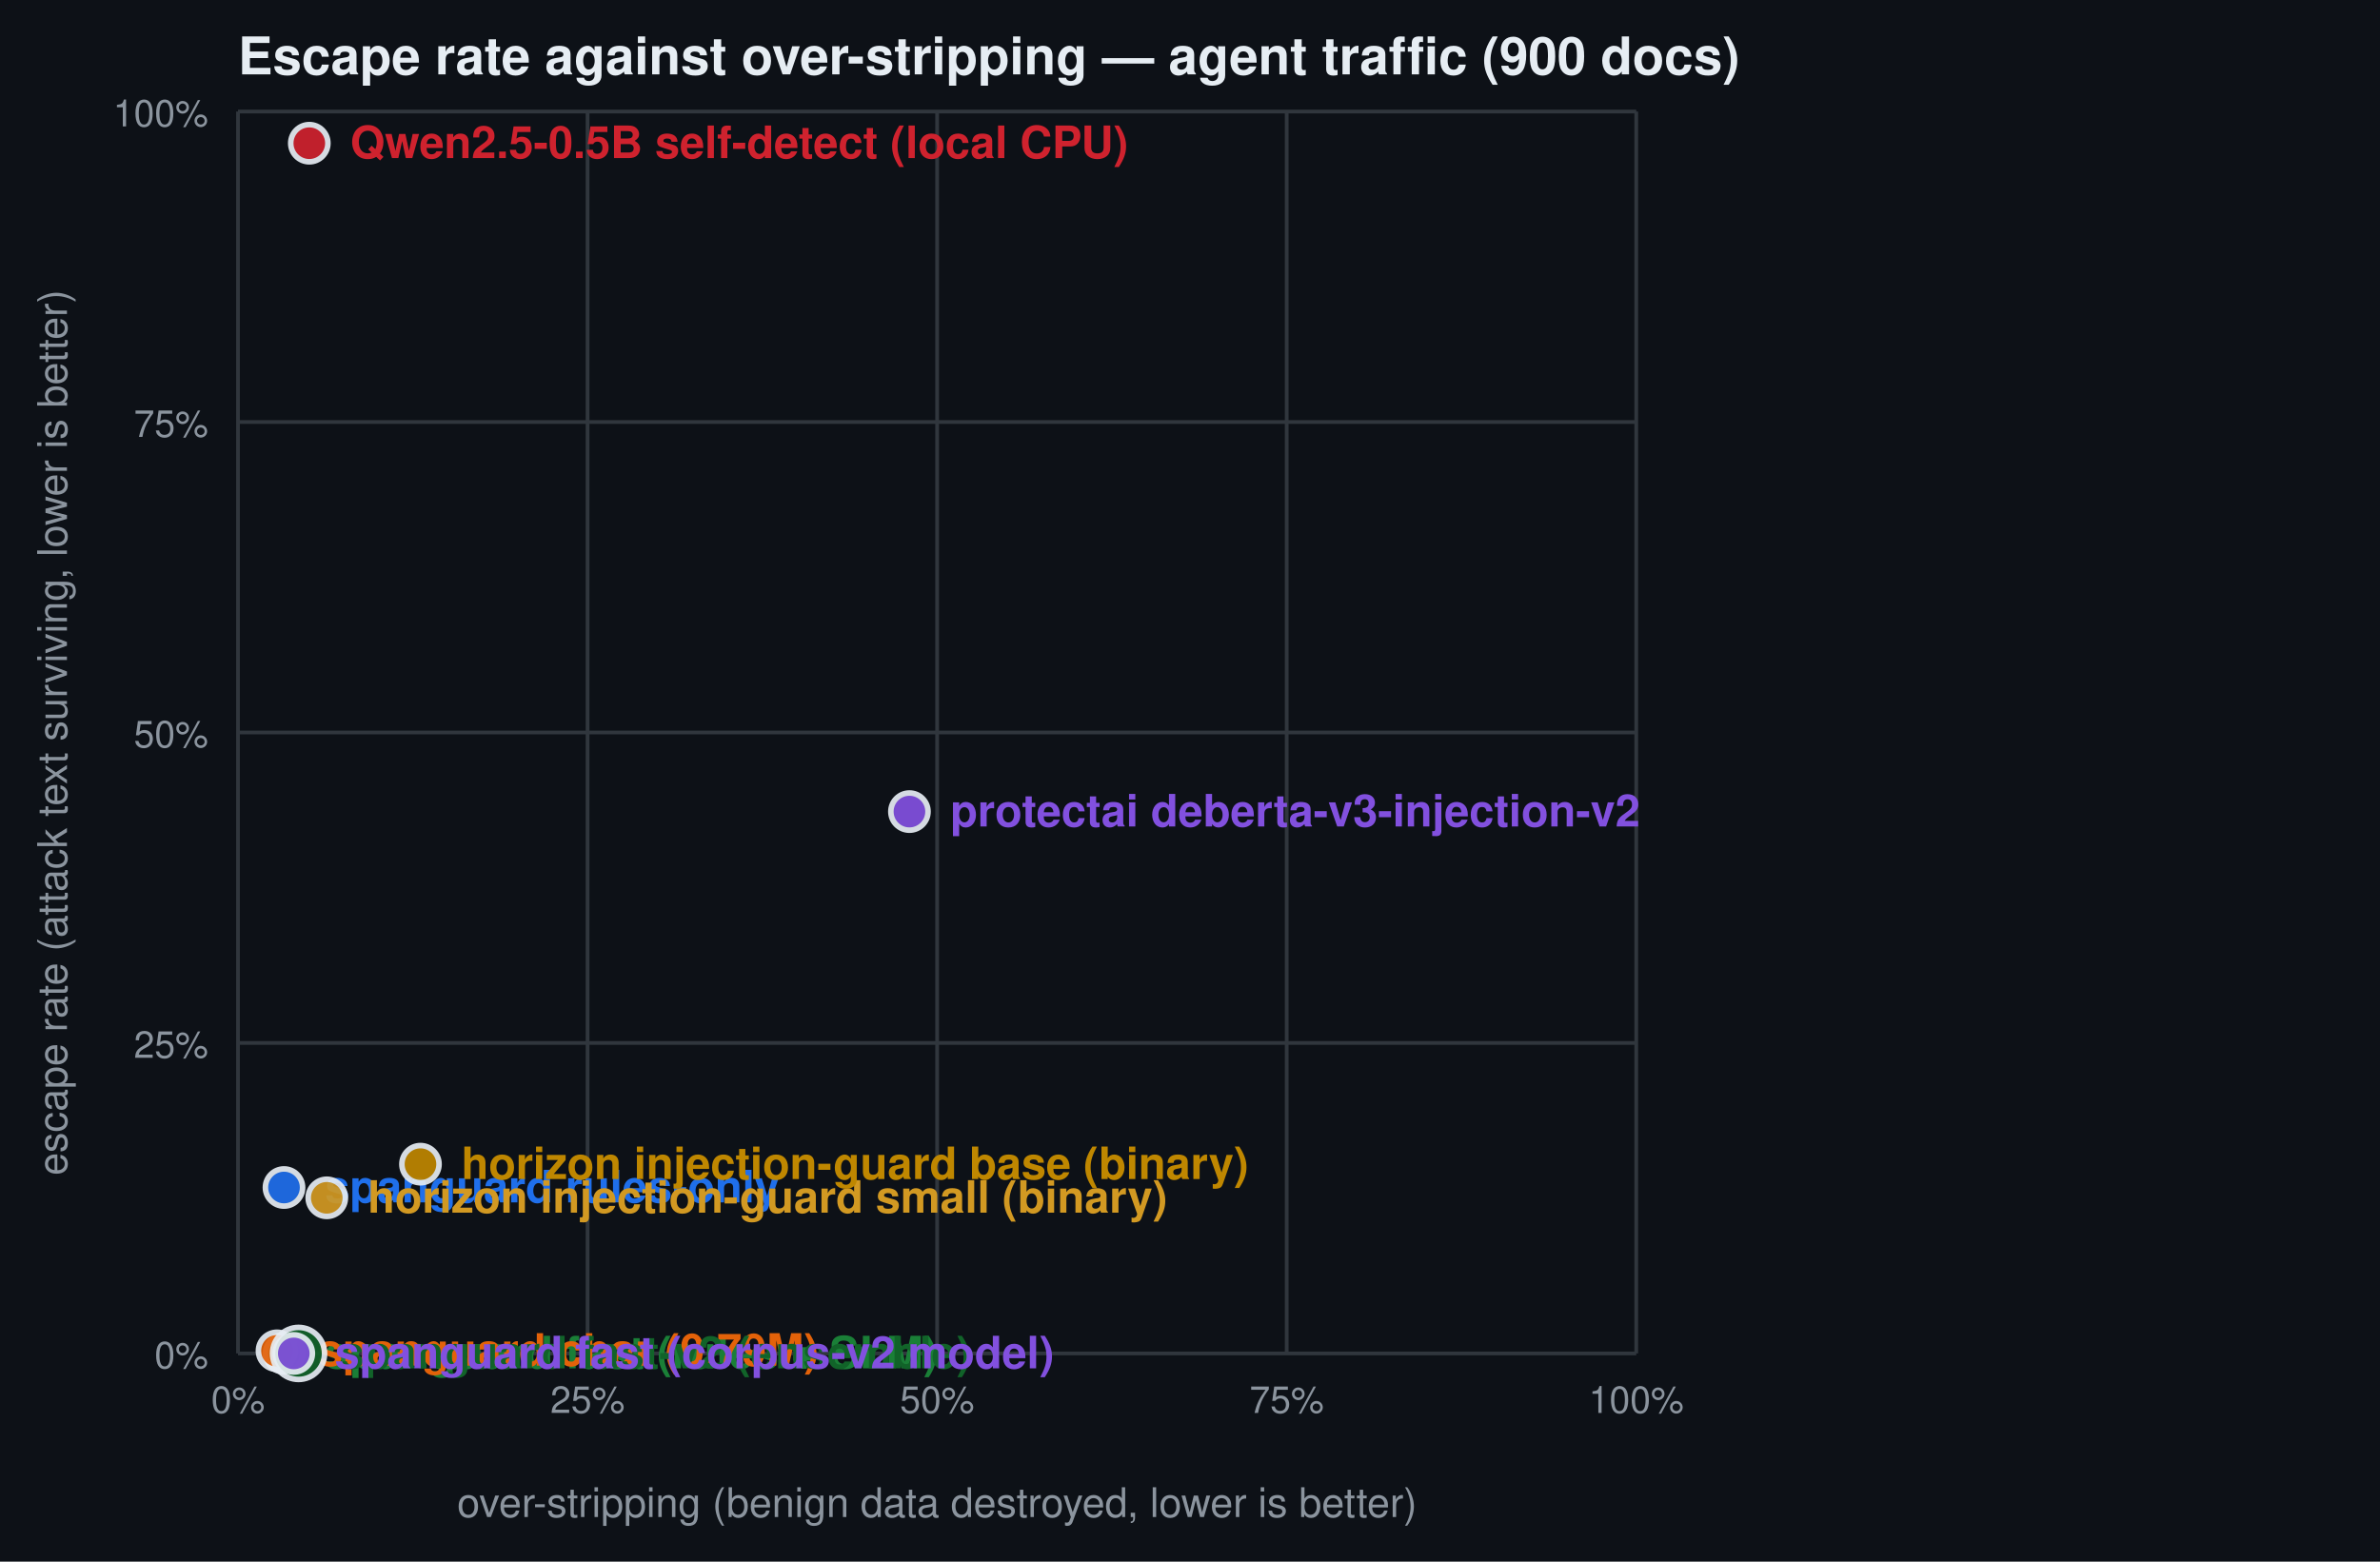
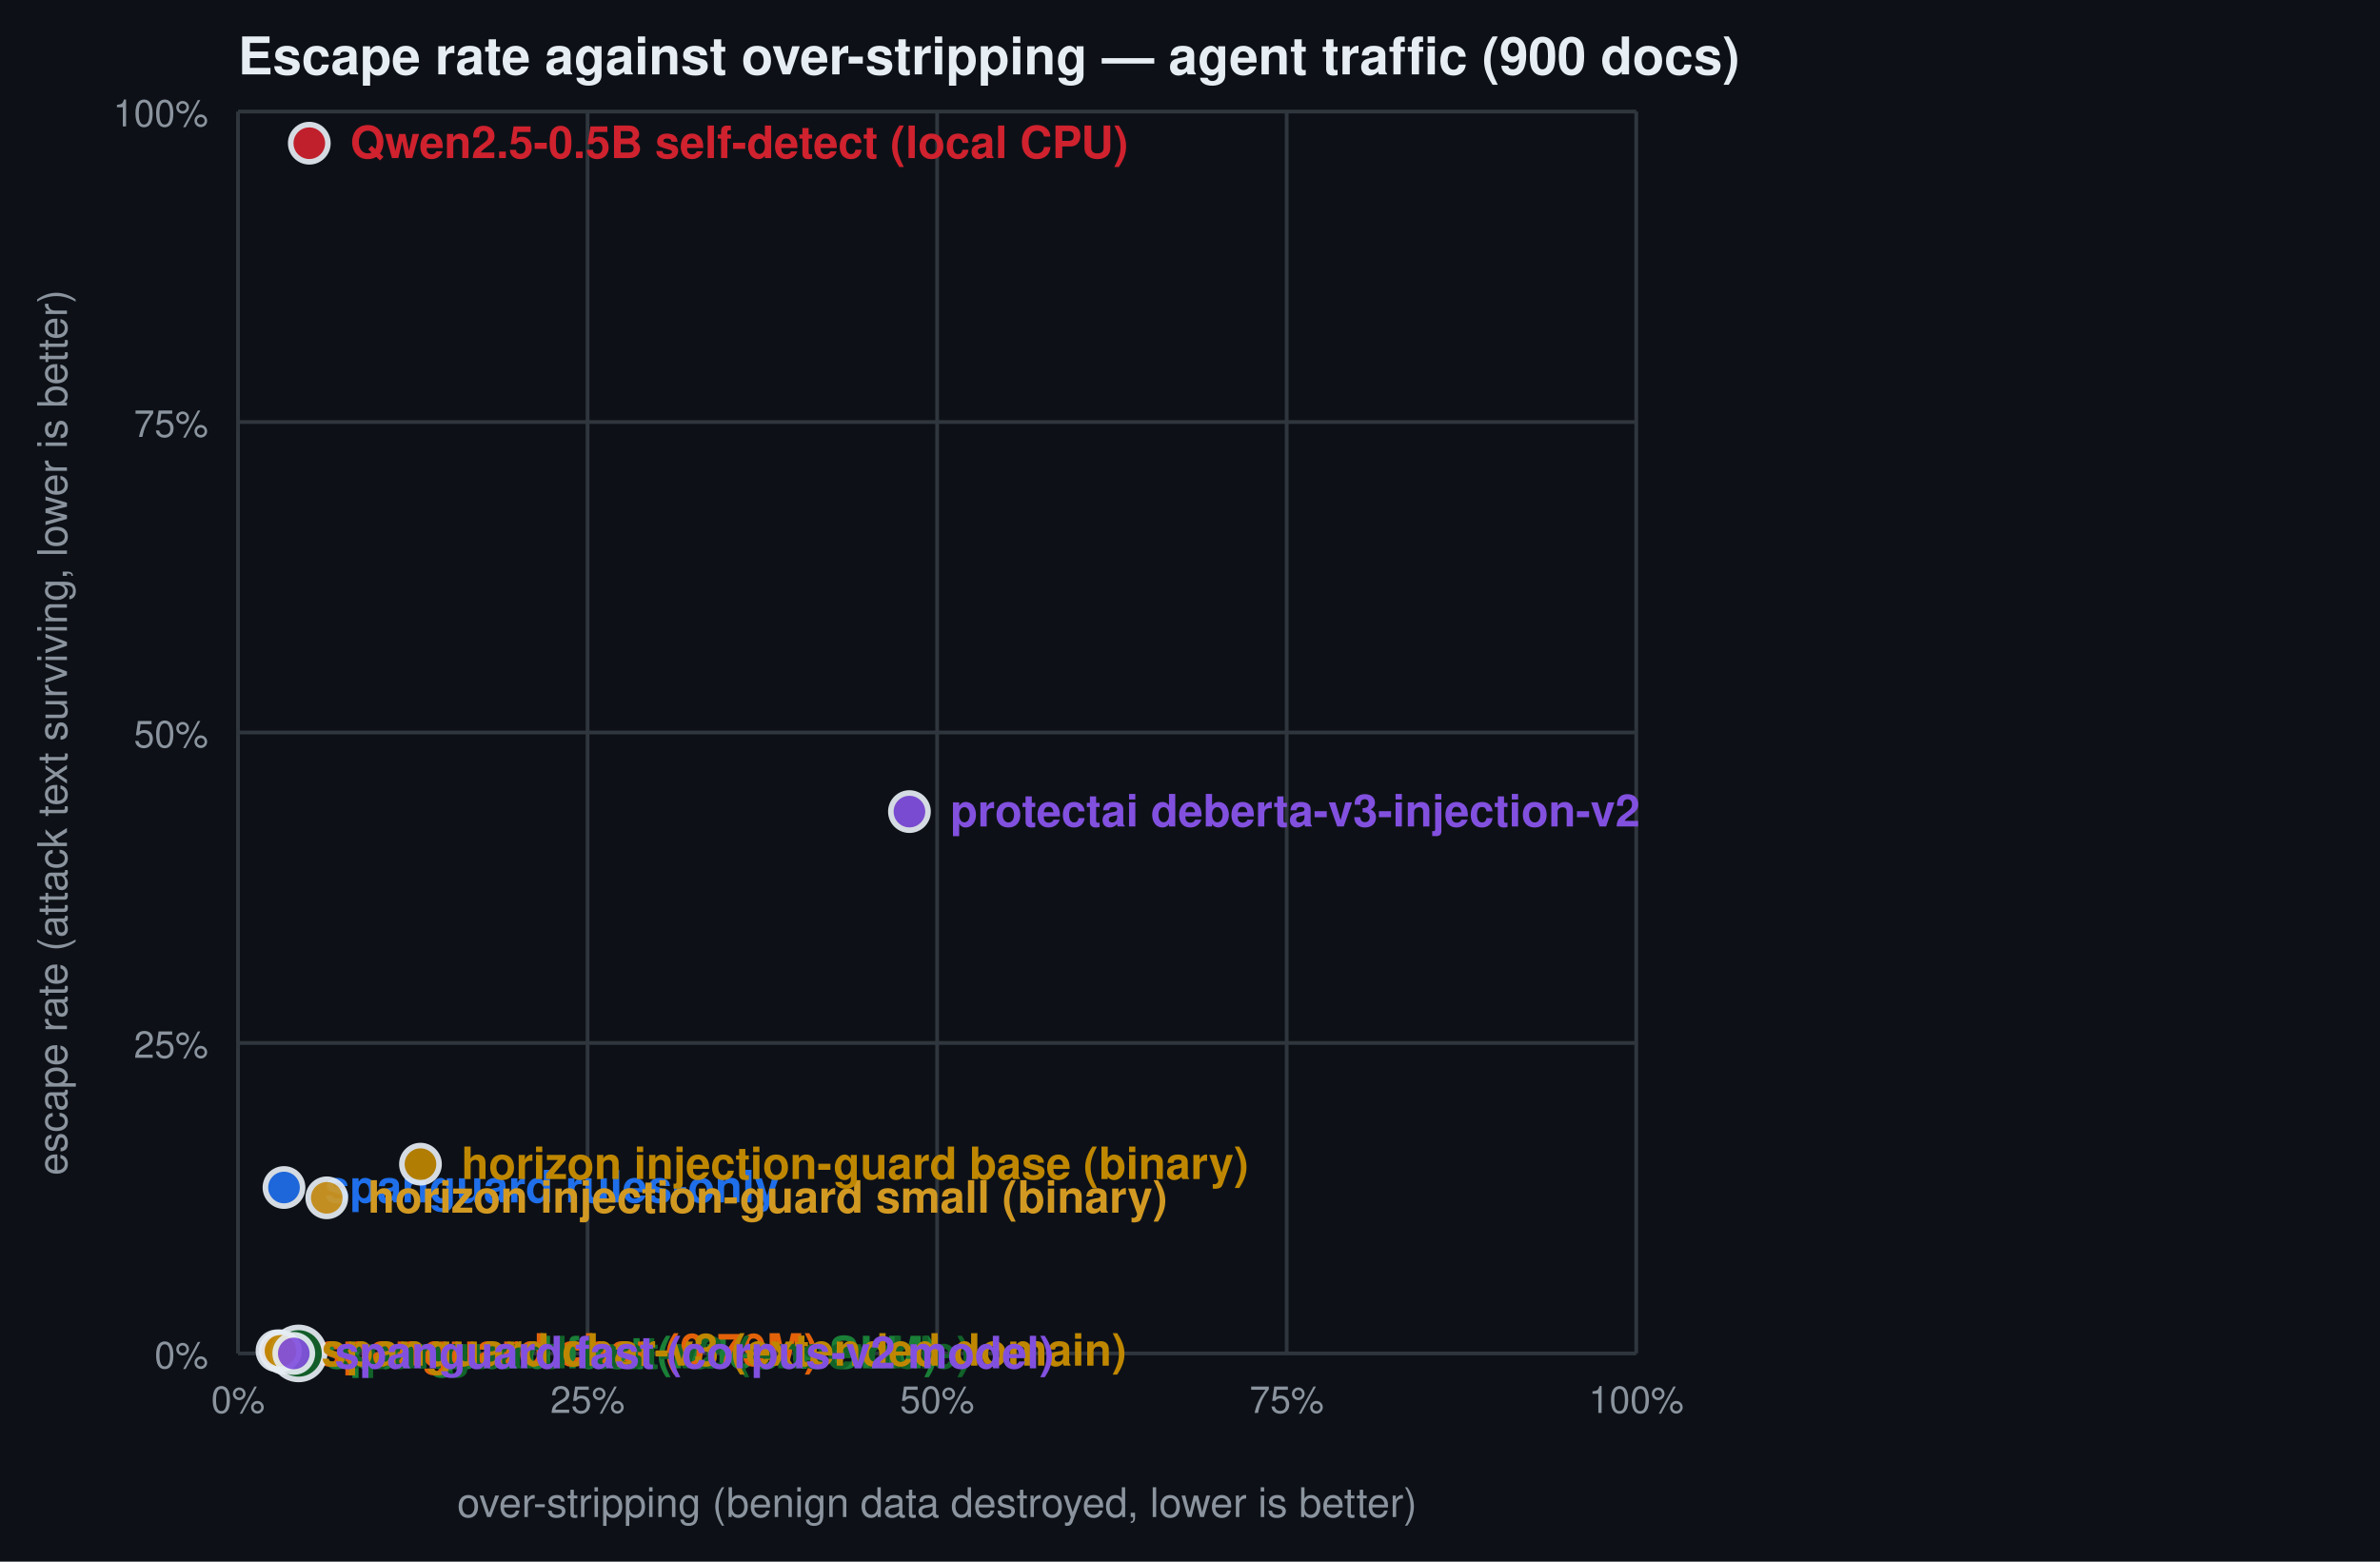
<svg xmlns="http://www.w3.org/2000/svg" width="640" height="420" viewBox="0 0 640 420" font-family="ui-sans-serif,system-ui,'Segoe UI',Helvetica,Arial,sans-serif">
  <rect width="640" height="420" fill="#0d1117" />
  <text x="64" y="20" font-size="14" fill="#e6edf3" text-anchor="start" font-weight="600" font-family="ui-sans-serif,system-ui,'Segoe UI',Helvetica,Arial,sans-serif" opacity="1.0">Escape rate against over-stripping — agent traffic (900 docs)</text>
  <text x="252.0" y="408" font-size="11" fill="#8b949e" text-anchor="middle" font-weight="normal" font-family="ui-sans-serif,system-ui,'Segoe UI',Helvetica,Arial,sans-serif" opacity="1.0">over-stripping (benign data destroyed, lower is better)</text>
  <g transform="rotate(-90 18 197.0)">
    <text x="18" y="197.0" font-size="11" fill="#8b949e" text-anchor="middle" font-weight="normal" font-family="ui-sans-serif,system-ui,'Segoe UI',Helvetica,Arial,sans-serif" opacity="1.0">escape rate (attack text surviving, lower is better)</text>
  </g>
  <line x1="64.0" y1="30" x2="64.0" y2="364" stroke="#30363d" stroke-width="1" />
  <text x="64.0" y="380" font-size="10" fill="#8b949e" text-anchor="middle" font-weight="normal" font-family="ui-sans-serif,system-ui,'Segoe UI',Helvetica,Arial,sans-serif" opacity="1.0">0%</text>
  <line x1="64" y1="30.0" x2="440" y2="30.0" stroke="#30363d" stroke-width="1" />
  <text x="56" y="34.0" font-size="10" fill="#8b949e" text-anchor="end" font-weight="normal" font-family="ui-sans-serif,system-ui,'Segoe UI',Helvetica,Arial,sans-serif" opacity="1.0">100%</text>
  <line x1="158.0" y1="30" x2="158.0" y2="364" stroke="#30363d" stroke-width="1" />
  <text x="158.0" y="380" font-size="10" fill="#8b949e" text-anchor="middle" font-weight="normal" font-family="ui-sans-serif,system-ui,'Segoe UI',Helvetica,Arial,sans-serif" opacity="1.0">25%</text>
  <line x1="64" y1="113.5" x2="440" y2="113.5" stroke="#30363d" stroke-width="1" />
  <text x="56" y="117.5" font-size="10" fill="#8b949e" text-anchor="end" font-weight="normal" font-family="ui-sans-serif,system-ui,'Segoe UI',Helvetica,Arial,sans-serif" opacity="1.0">75%</text>
  <line x1="252.0" y1="30" x2="252.0" y2="364" stroke="#30363d" stroke-width="1" />
  <text x="252.0" y="380" font-size="10" fill="#8b949e" text-anchor="middle" font-weight="normal" font-family="ui-sans-serif,system-ui,'Segoe UI',Helvetica,Arial,sans-serif" opacity="1.0">50%</text>
  <line x1="64" y1="197.0" x2="440" y2="197.0" stroke="#30363d" stroke-width="1" />
  <text x="56" y="201.0" font-size="10" fill="#8b949e" text-anchor="end" font-weight="normal" font-family="ui-sans-serif,system-ui,'Segoe UI',Helvetica,Arial,sans-serif" opacity="1.0">50%</text>
  <line x1="346.0" y1="30" x2="346.0" y2="364" stroke="#30363d" stroke-width="1" />
  <text x="346.0" y="380" font-size="10" fill="#8b949e" text-anchor="middle" font-weight="normal" font-family="ui-sans-serif,system-ui,'Segoe UI',Helvetica,Arial,sans-serif" opacity="1.0">75%</text>
  <line x1="64" y1="280.5" x2="440" y2="280.5" stroke="#30363d" stroke-width="1" />
  <text x="56" y="284.5" font-size="10" fill="#8b949e" text-anchor="end" font-weight="normal" font-family="ui-sans-serif,system-ui,'Segoe UI',Helvetica,Arial,sans-serif" opacity="1.0">25%</text>
  <line x1="440.0" y1="30" x2="440.0" y2="364" stroke="#30363d" stroke-width="1" />
  <text x="440.0" y="380" font-size="10" fill="#8b949e" text-anchor="middle" font-weight="normal" font-family="ui-sans-serif,system-ui,'Segoe UI',Helvetica,Arial,sans-serif" opacity="1.0">100%</text>
  <line x1="64" y1="364.0" x2="440" y2="364.0" stroke="#30363d" stroke-width="1" />
  <text x="56" y="368.0" font-size="10" fill="#8b949e" text-anchor="end" font-weight="normal" font-family="ui-sans-serif,system-ui,'Segoe UI',Helvetica,Arial,sans-serif" opacity="1.0">0%</text>
  <circle cx="76.37" cy="364.0" r="5" fill="#1a7f37" stroke="#e6edf3" stroke-width="1.5" opacity="0.92" />
  <text x="87.37" y="368.0" font-size="12" fill="#1a7f37" text-anchor="start" font-weight="600" font-family="ui-sans-serif,system-ui,'Segoe UI',Helvetica,Arial,sans-serif" opacity="1.0">spanguard fast (rules + SLM)</text>
  <circle cx="74.49" cy="363.299" r="5" fill="#e36209" stroke="#e6edf3" stroke-width="1.5" opacity="0.92" />
  <text x="85.49" y="367.299" font-size="12" fill="#e36209" text-anchor="start" font-weight="600" font-family="ui-sans-serif,system-ui,'Segoe UI',Helvetica,Arial,sans-serif" opacity="1.0">spanguard char (0.79M)</text>
  <circle cx="80.281" cy="364.0" r="7" fill="#116329" stroke="#e6edf3" stroke-width="1.5" opacity="0.92" />
  <text x="91.281" y="368.0" font-size="12" fill="#116329" text-anchor="start" font-weight="600" font-family="ui-sans-serif,system-ui,'Segoe UI',Helvetica,Arial,sans-serif" opacity="1.0">spanguard fast-v2 (ensemble)</text>
+   <circle cx="75.43" cy="363.299" r="5" fill="#bf8700" stroke="#e6edf3" stroke-width="1.5" opacity="0.92" />
+   <text x="86.43" y="367.299" font-size="12" fill="#bf8700" text-anchor="start" font-weight="600" font-family="ui-sans-serif,system-ui,'Segoe UI',Helvetica,Arial,sans-serif" opacity="1.0">spanguard char-v3 (extended domain)</text>
  <circle cx="79.002" cy="364.0" r="5" fill="#8250df" stroke="#e6edf3" stroke-width="1.5" opacity="0.92" />
  <text x="90.002" y="368.0" font-size="12" fill="#8250df" text-anchor="start" font-weight="600" font-family="ui-sans-serif,system-ui,'Segoe UI',Helvetica,Arial,sans-serif" opacity="1.0">spanguard fast (corpus-v2 model)</text>
  <circle cx="76.37" cy="319.378" r="5" fill="#1f6feb" stroke="#e6edf3" stroke-width="1.5" opacity="0.92" />
  <text x="87.37" y="323.378" font-size="12" fill="#1f6feb" text-anchor="start" font-weight="600" font-family="ui-sans-serif,system-ui,'Segoe UI',Helvetica,Arial,sans-serif" opacity="1.0">spanguard rules-only</text>
  <circle cx="244.555" cy="218.276" r="5" fill="#8250df" stroke="#e6edf3" stroke-width="1.5" opacity="0.92" />
  <text x="255.555" y="222.276" font-size="12" fill="#8250df" text-anchor="start" font-weight="600" font-family="ui-sans-serif,system-ui,'Segoe UI',Helvetica,Arial,sans-serif" opacity="1.0">protectai deberta-v3-injection-v2</text>
  <circle cx="83.176" cy="38.517" r="5" fill="#cf222e" stroke="#e6edf3" stroke-width="1.5" opacity="0.92" />
  <text x="94.176" y="42.517" font-size="12" fill="#cf222e" text-anchor="start" font-weight="600" font-family="ui-sans-serif,system-ui,'Segoe UI',Helvetica,Arial,sans-serif" opacity="1.0">Qwen2.5-0.5B self-detect (local CPU)</text>
  <circle cx="87.876" cy="322.15" r="5" fill="#d29922" stroke="#e6edf3" stroke-width="1.5" opacity="0.92" />
  <text x="98.876" y="326.15" font-size="12" fill="#d29922" text-anchor="start" font-weight="600" font-family="ui-sans-serif,system-ui,'Segoe UI',Helvetica,Arial,sans-serif" opacity="1.0">horizon injection-guard small (binary)</text>
  <circle cx="113.068" cy="313.098" r="5" fill="#bf8700" stroke="#e6edf3" stroke-width="1.5" opacity="0.92" />
  <text x="124.068" y="317.098" font-size="12" fill="#bf8700" text-anchor="start" font-weight="600" font-family="ui-sans-serif,system-ui,'Segoe UI',Helvetica,Arial,sans-serif" opacity="1.0">horizon injection-guard base (binary)</text>
</svg>
